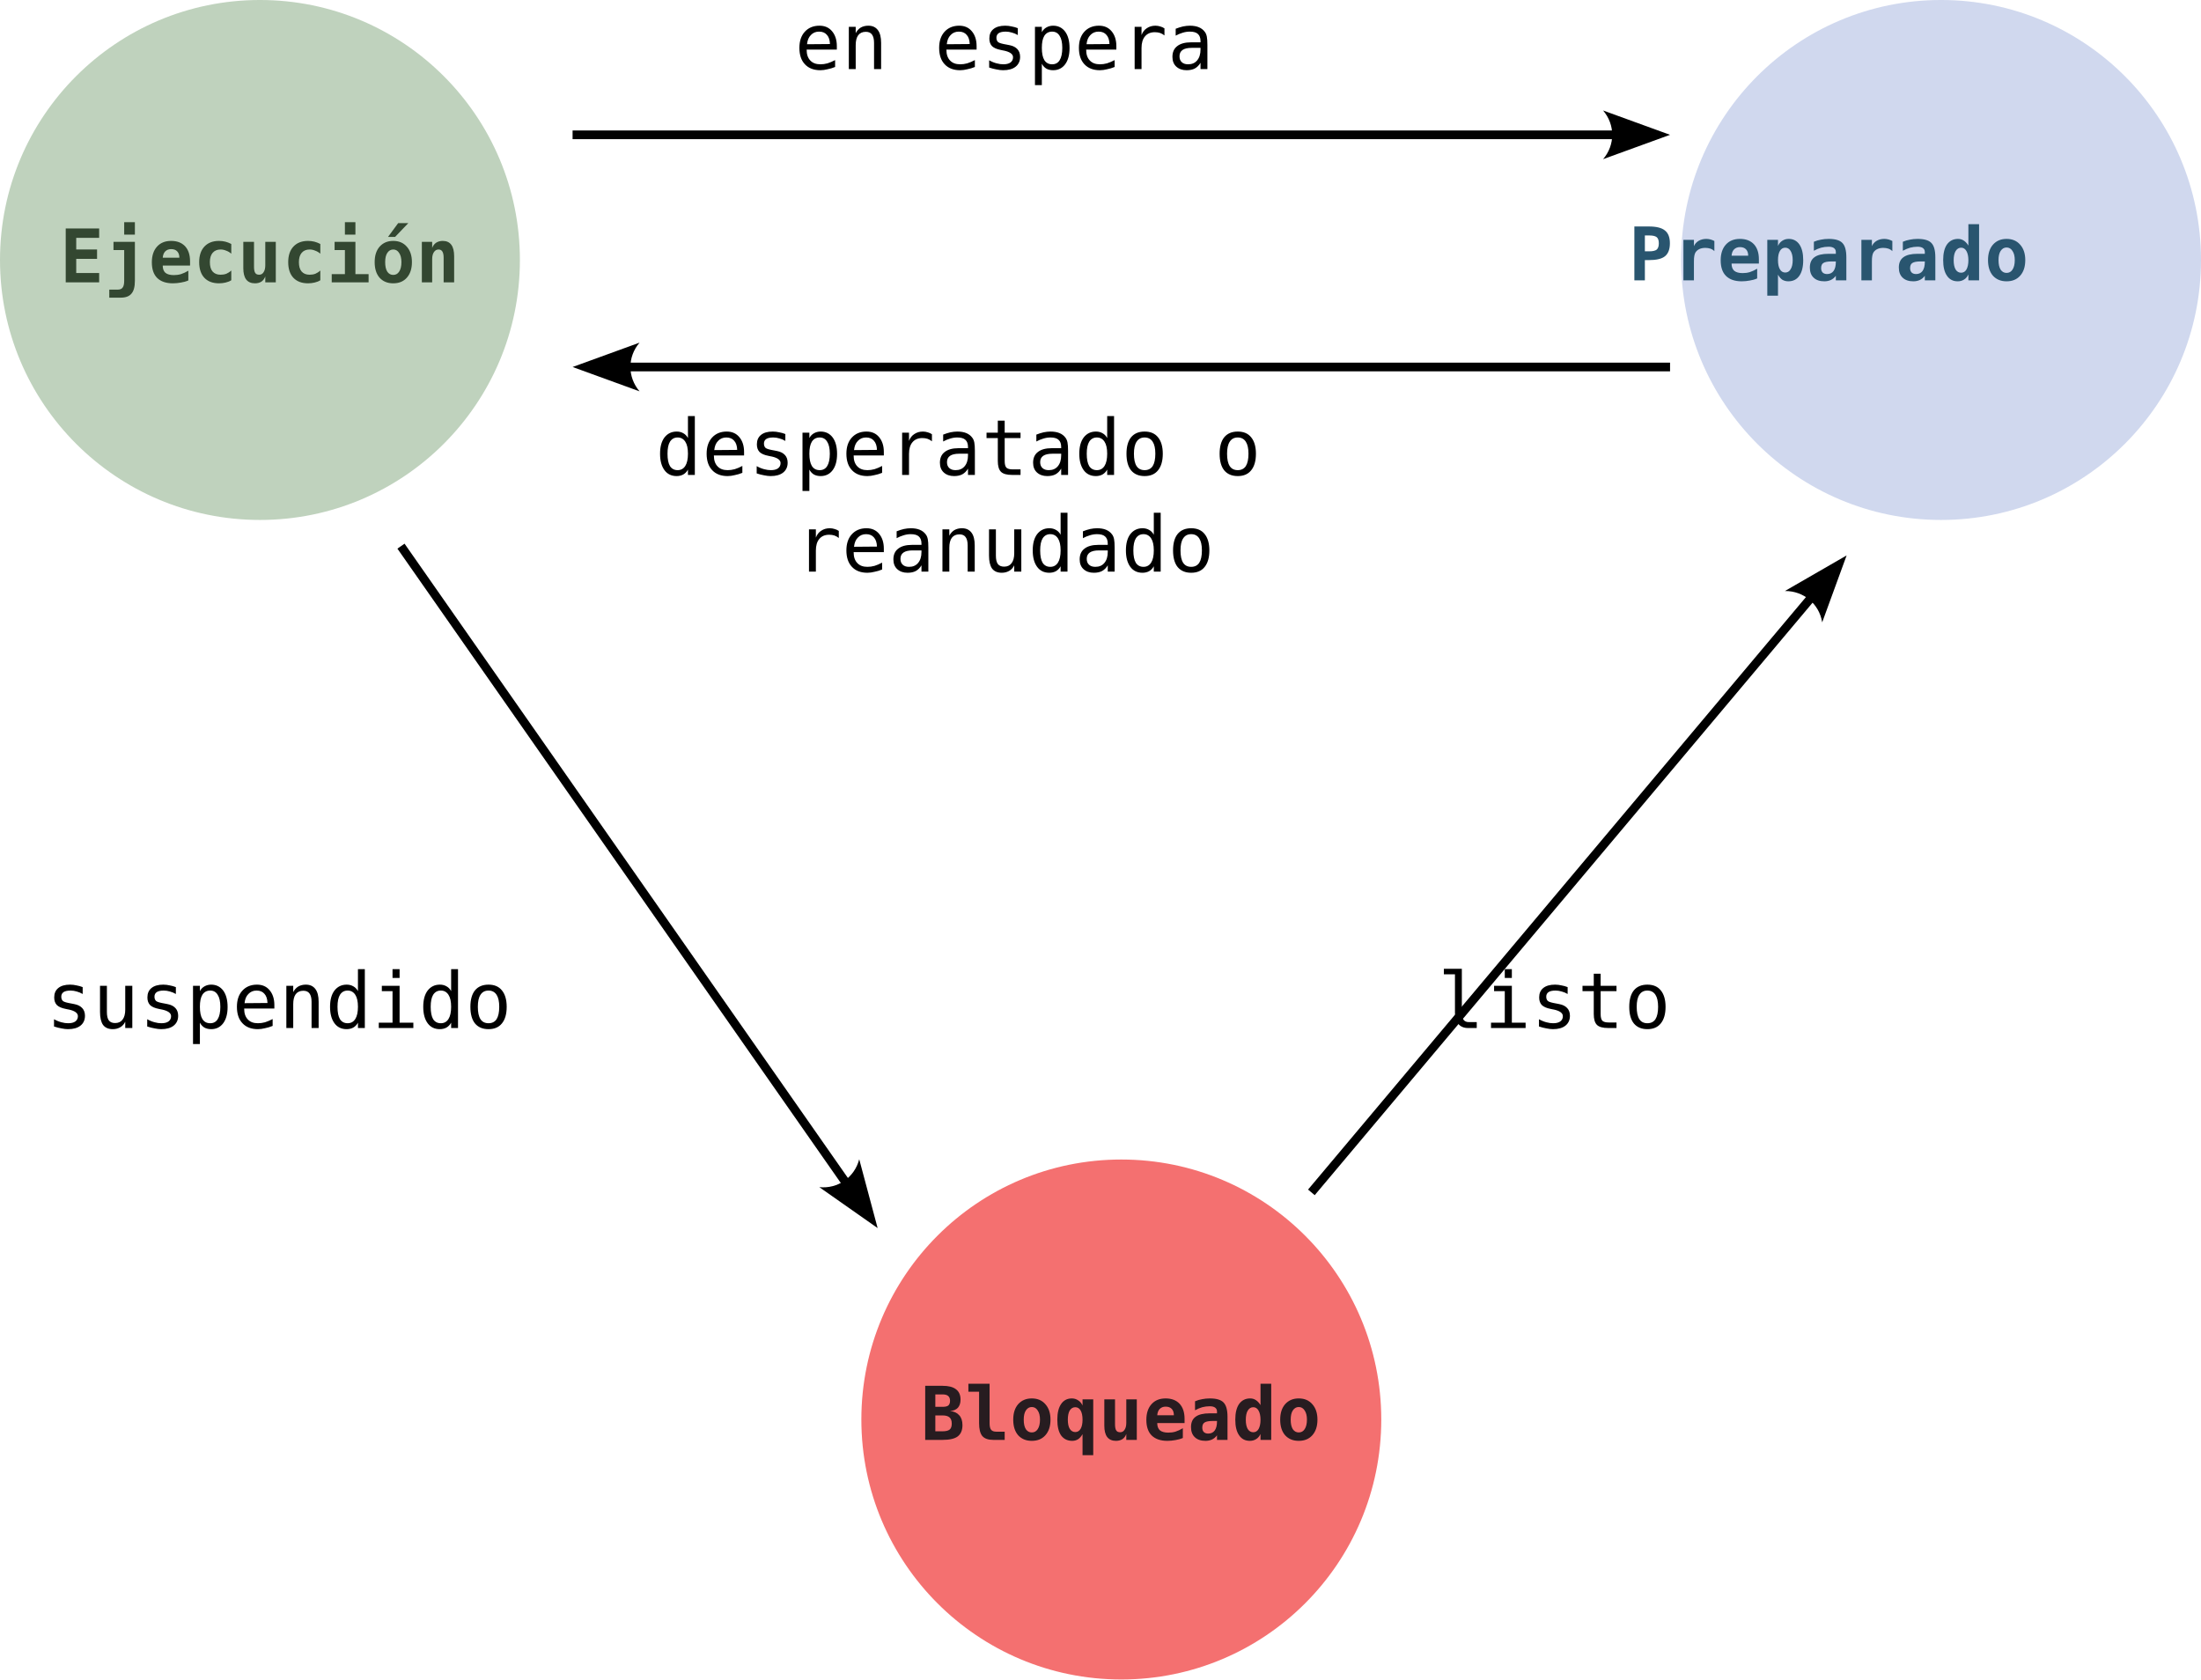
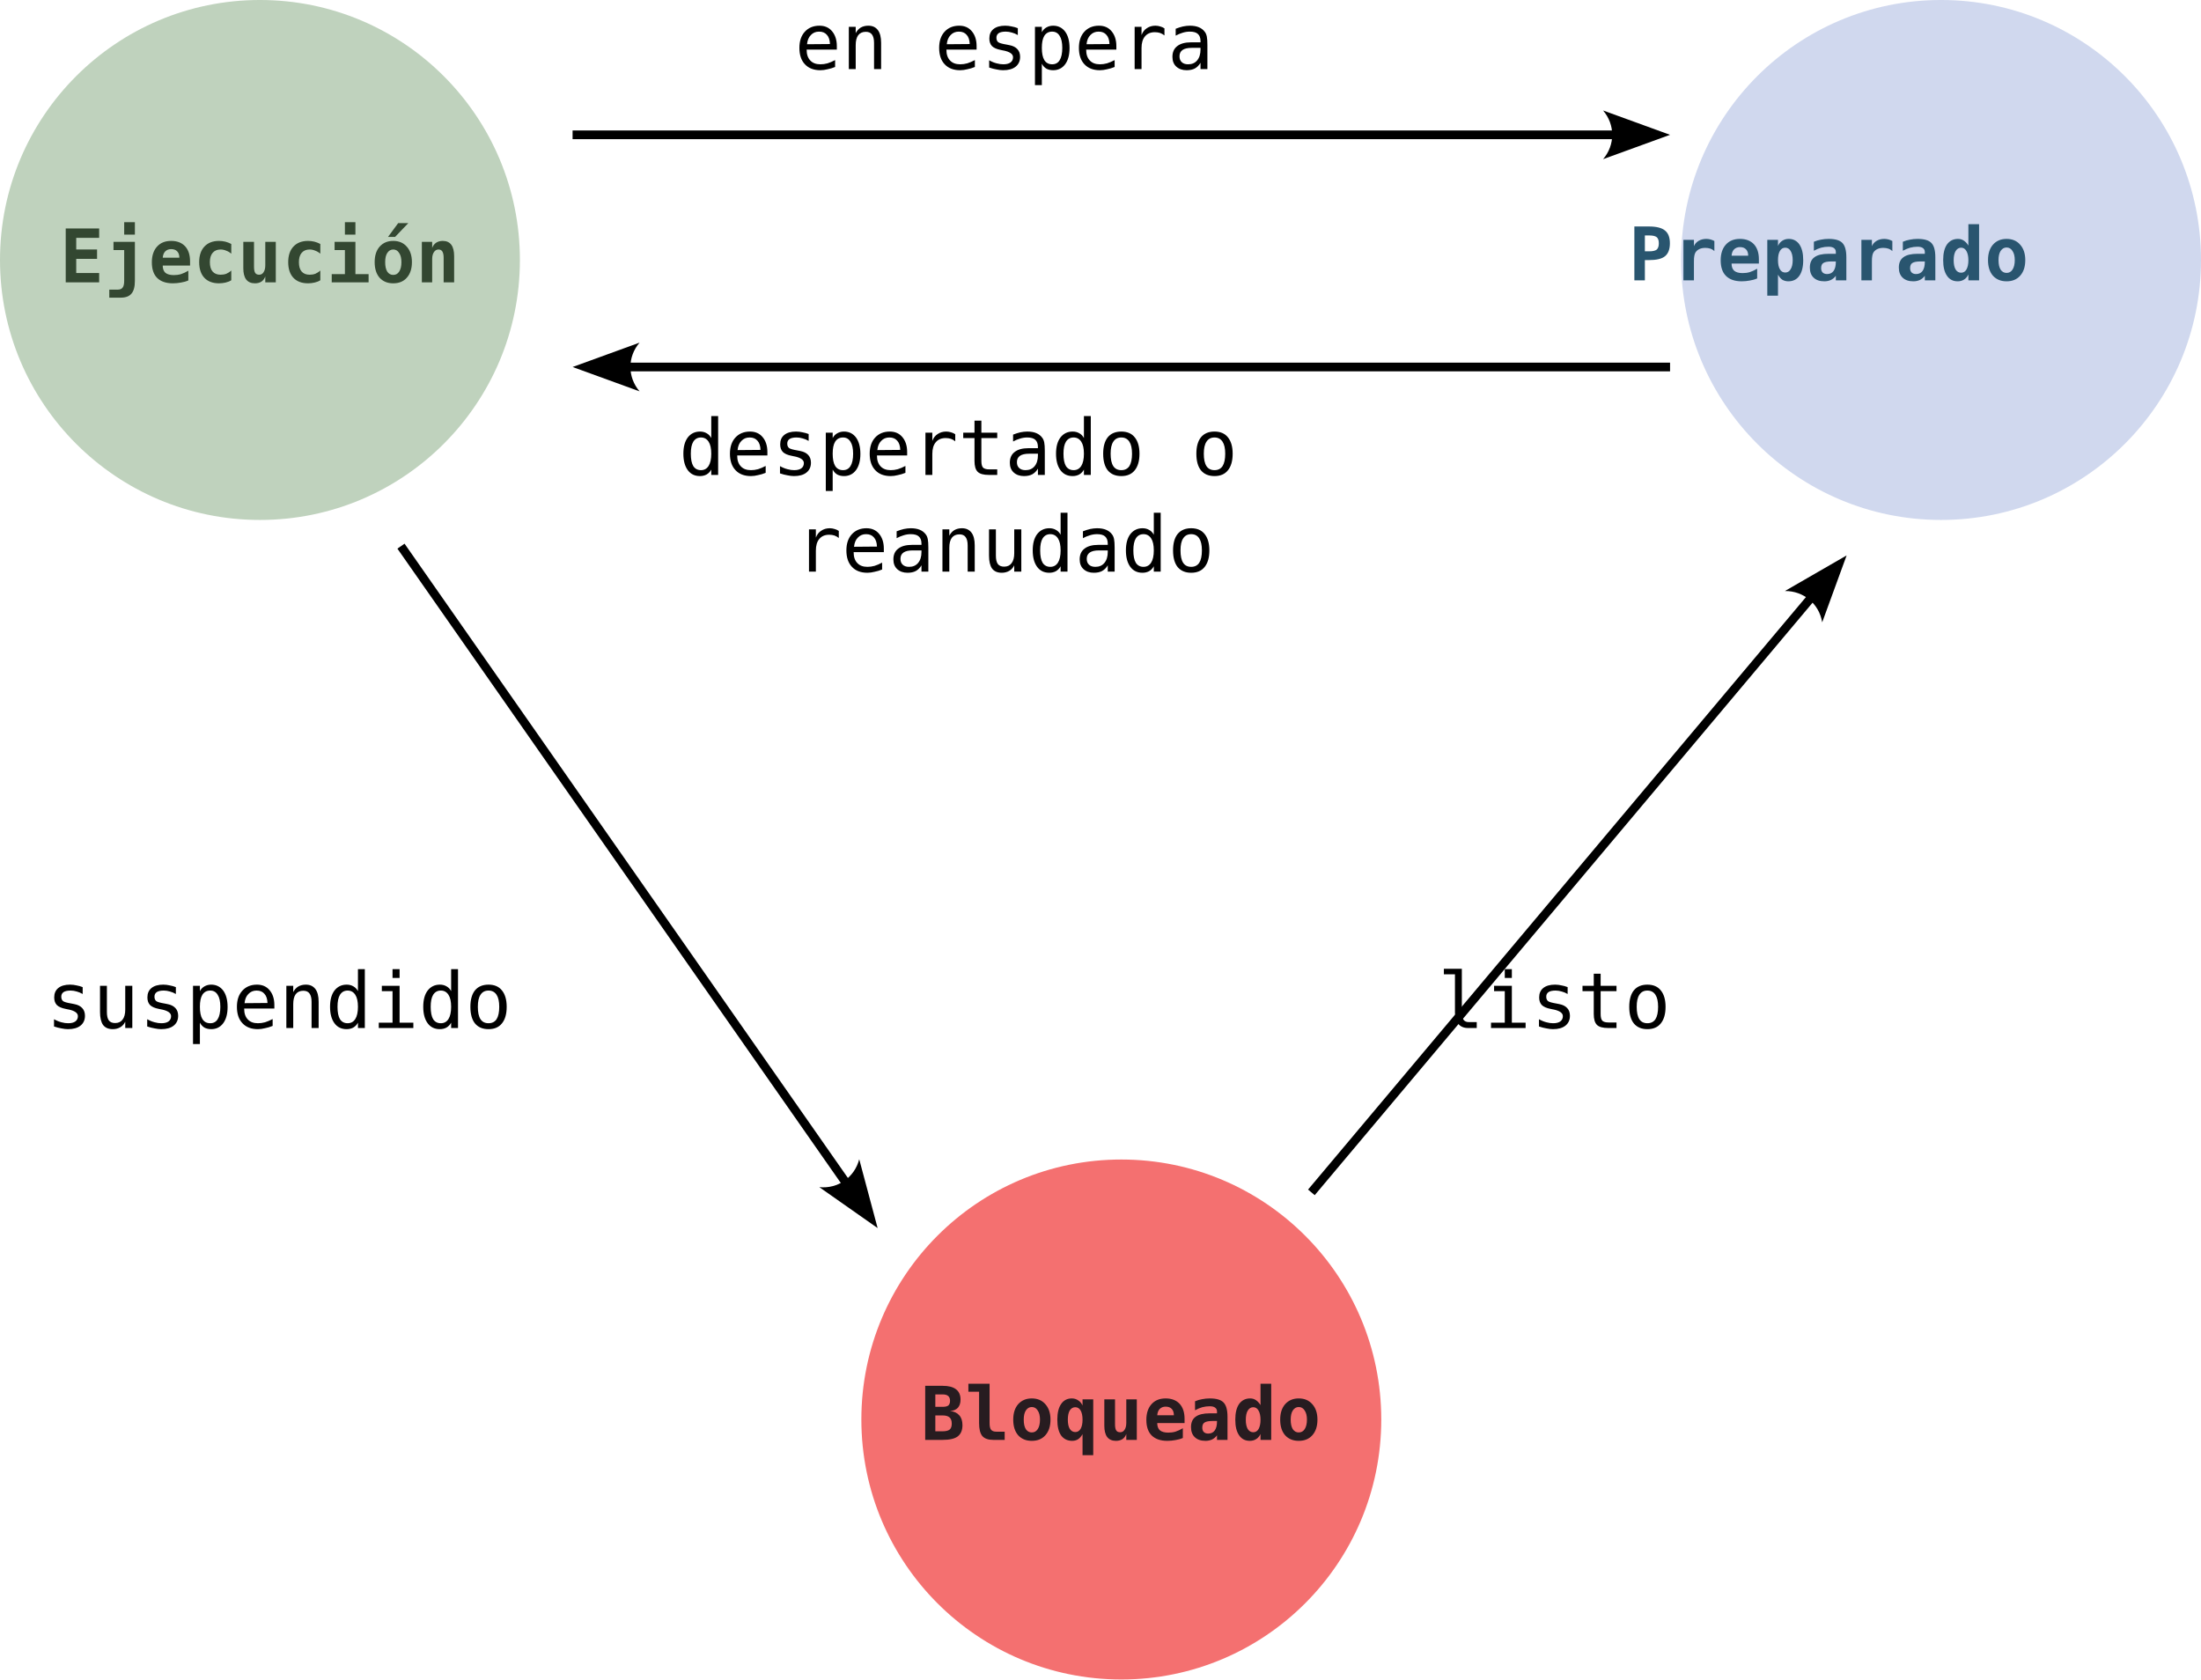
<svg xmlns="http://www.w3.org/2000/svg" width="180mm" height="137.333mm" viewBox="0 0 180 137.333" version="1.1" id="svg1">
  <defs id="defs1">
    <marker style="overflow:visible" id="ConcaveTriangle" refX="0" refY="0" orient="auto-start-reverse" markerWidth="1" markerHeight="1" viewBox="0 0 1 1" preserveAspectRatio="xMidYMid">
      <path transform="scale(0.7)" d="M -2,-4 9,0 -2,4 c 2,-2.33 2,-5.66 0,-8 z" style="fill:context-stroke;fill-rule:evenodd;stroke:none" id="path7" />
    </marker>
  </defs>
  <g id="layer1" transform="translate(-4.632883,-69.70357)">
    <circle style="fill:#bfd2bd;fill-opacity:1;stroke-width:0.711;stroke-linecap:square" id="path1" cx="25.892" cy="90.962" r="21.259" />
    <text xml:space="preserve" style="font-size:6.044px;font-family:'Bitstream Vera Sans Mono';-inkscape-font-specification:'Bitstream Vera Sans Mono';fill:#bfd2bd;fill-opacity:1;stroke-width:1.511;stroke-linecap:square" x="9.509" y="92.794" id="text1">
      <tspan id="tspan1" style="font-style:normal;font-variant:normal;font-weight:bold;font-stretch:normal;font-family:'Bitstream Vera Sans Mono';-inkscape-font-specification:'Bitstream Vera Sans Mono Bold';fill:#334731;fill-opacity:1;stroke-width:1.511" x="9.509" y="92.794">Ejecución</tspan>
    </text>
    <circle style="fill:#d0d8ee;fill-opacity:1;stroke-width:0.711;stroke-linecap:square" id="circle1" cx="163.374" cy="90.962" r="21.259" />
    <text xml:space="preserve" style="font-size:6.044px;font-family:'Bitstream Vera Sans Mono';-inkscape-font-specification:'Bitstream Vera Sans Mono';text-align:center;text-anchor:middle;fill:#29556f;fill-opacity:1;stroke-width:1.511;stroke-linecap:square" x="163.28" y="92.63" id="text2">
      <tspan style="font-style:normal;font-variant:normal;font-weight:bold;font-stretch:normal;font-family:'Bitstream Vera Sans Mono';-inkscape-font-specification:'Bitstream Vera Sans Mono Bold';text-align:center;text-anchor:middle;fill:#29556f;fill-opacity:1;stroke-width:1.511" x="163.28" y="92.63" id="tspan4">Preparado</tspan>
    </text>
    <path style="fill:none;fill-opacity:1;stroke:#000000;stroke-width:0.711;stroke-linecap:square;stroke-dasharray:none;stroke-opacity:1;marker-end:url(#ConcaveTriangle)" d="M 51.815,80.728 H 136.73" id="path2" />
    <path style="fill:none;fill-opacity:1;stroke:#000000;stroke-width:0.711;stroke-linecap:square;stroke-dasharray:none;stroke-opacity:1;marker-end:url(#ConcaveTriangle)" d="m 140.856,99.713 -84.916,9e-6" id="path3" />
    <text xml:space="preserve" style="font-style:normal;font-variant:normal;font-weight:normal;font-stretch:normal;font-size:6.327px;font-family:'Bitstream Vera Sans Mono';-inkscape-font-specification:'Bitstream Vera Sans Mono';text-align:center;text-anchor:middle;fill:#000000;fill-opacity:1;stroke:none;stroke-width:1.582;stroke-linecap:square;stroke-dasharray:none;stroke-opacity:1" x="96.3" y="75.353" id="text5">
      <tspan id="tspan5" style="font-style:normal;font-variant:normal;font-weight:normal;font-stretch:normal;font-family:'Bitstream Vera Sans Mono';-inkscape-font-specification:'Bitstream Vera Sans Mono';fill:#000000;fill-opacity:1;stroke:none;stroke-width:1.582" x="96.3" y="75.353">en espera</tspan>
    </text>
    <text xml:space="preserve" style="font-style:normal;font-variant:normal;font-weight:normal;font-stretch:normal;font-size:6.327px;font-family:'Bitstream Vera Sans Mono';-inkscape-font-specification:'Bitstream Vera Sans Mono';text-align:center;text-anchor:middle;fill:#000000;fill-opacity:1;stroke:none;stroke-width:1.582;stroke-linecap:square;stroke-dasharray:none;stroke-opacity:1" x="96.335" y="108.538" id="text6">
-       <tspan id="tspan6" style="font-style:normal;font-variant:normal;font-weight:normal;font-stretch:normal;font-family:'Bitstream Vera Sans Mono';-inkscape-font-specification:'Bitstream Vera Sans Mono';fill:#000000;fill-opacity:1;stroke:none;stroke-width:1.582" x="96.335" y="108.538">desperatado o</tspan>
+       <tspan id="tspan6" style="font-style:normal;font-variant:normal;font-weight:normal;font-stretch:normal;font-family:'Bitstream Vera Sans Mono';-inkscape-font-specification:'Bitstream Vera Sans Mono';fill:#000000;fill-opacity:1;stroke:none;stroke-width:1.582" x="96.335" y="108.538">despertado o</tspan>
      <tspan style="font-style:normal;font-variant:normal;font-weight:normal;font-stretch:normal;font-family:'Bitstream Vera Sans Mono';-inkscape-font-specification:'Bitstream Vera Sans Mono';fill:#000000;fill-opacity:1;stroke:none;stroke-width:1.582" x="96.335" y="116.447" id="tspan7">reanudado</tspan>
    </text>
    <circle style="fill:#f47070;fill-opacity:1;stroke-width:0.711;stroke-linecap:square" id="circle7" cx="96.335" cy="185.778" r="21.259" />
    <text xml:space="preserve" style="font-size:6.044px;font-family:'Bitstream Vera Sans Mono';-inkscape-font-specification:'Bitstream Vera Sans Mono';fill:#271c20;fill-opacity:1;stroke-width:1.511;stroke-linecap:square" x="79.922" y="187.445" id="text8">
      <tspan id="tspan8" style="font-style:normal;font-variant:normal;font-weight:bold;font-stretch:normal;font-family:'Bitstream Vera Sans Mono';-inkscape-font-specification:'Bitstream Vera Sans Mono Bold';fill:#271c20;fill-opacity:1;stroke-width:1.511" x="79.922" y="187.445">Bloqueado</tspan>
    </text>
    <path style="fill:none;fill-opacity:1;stroke:#000000;stroke-width:0.711;stroke-linecap:square;stroke-dasharray:none;stroke-opacity:1;marker-end:url(#ConcaveTriangle)" d="m 37.629,114.655 36.211,51.799" id="path8" />
    <path style="fill:none;fill-opacity:1;stroke:#000000;stroke-width:0.711;stroke-linecap:square;stroke-dasharray:none;stroke-opacity:1;marker-end:url(#ConcaveTriangle)" d="M 112.108,166.933 152.77,118.55" id="path9" />
    <text xml:space="preserve" style="font-style:normal;font-variant:normal;font-weight:normal;font-stretch:normal;font-size:6.327px;font-family:'Bitstream Vera Sans Mono';-inkscape-font-specification:'Bitstream Vera Sans Mono';text-align:center;text-anchor:middle;fill:#000000;fill-opacity:1;stroke:none;stroke-width:1.582;stroke-linecap:square;stroke-dasharray:none;stroke-opacity:1" x="36.967" y="153.767" id="text9">
      <tspan id="tspan9" style="font-style:normal;font-variant:normal;font-weight:normal;font-stretch:normal;font-family:'Bitstream Vera Sans Mono';-inkscape-font-specification:'Bitstream Vera Sans Mono';fill:#000000;fill-opacity:1;stroke:none;stroke-width:1.582" x="36.967" y="153.767">suspendido</tspan>
    </text>
    <text xml:space="preserve" style="font-style:normal;font-variant:normal;font-weight:normal;font-stretch:normal;font-size:6.327px;font-family:'Bitstream Vera Sans Mono';-inkscape-font-specification:'Bitstream Vera Sans Mono';text-align:center;text-anchor:middle;fill:#000000;fill-opacity:1;stroke:none;stroke-width:1.582;stroke-linecap:square;stroke-dasharray:none;stroke-opacity:1" x="141.264" y="153.767" id="text10">
      <tspan id="tspan10" style="font-style:normal;font-variant:normal;font-weight:normal;font-stretch:normal;font-family:'Bitstream Vera Sans Mono';-inkscape-font-specification:'Bitstream Vera Sans Mono';fill:#000000;fill-opacity:1;stroke:none;stroke-width:1.582" x="141.264" y="153.767">listo</tspan>
    </text>
  </g>
</svg>
